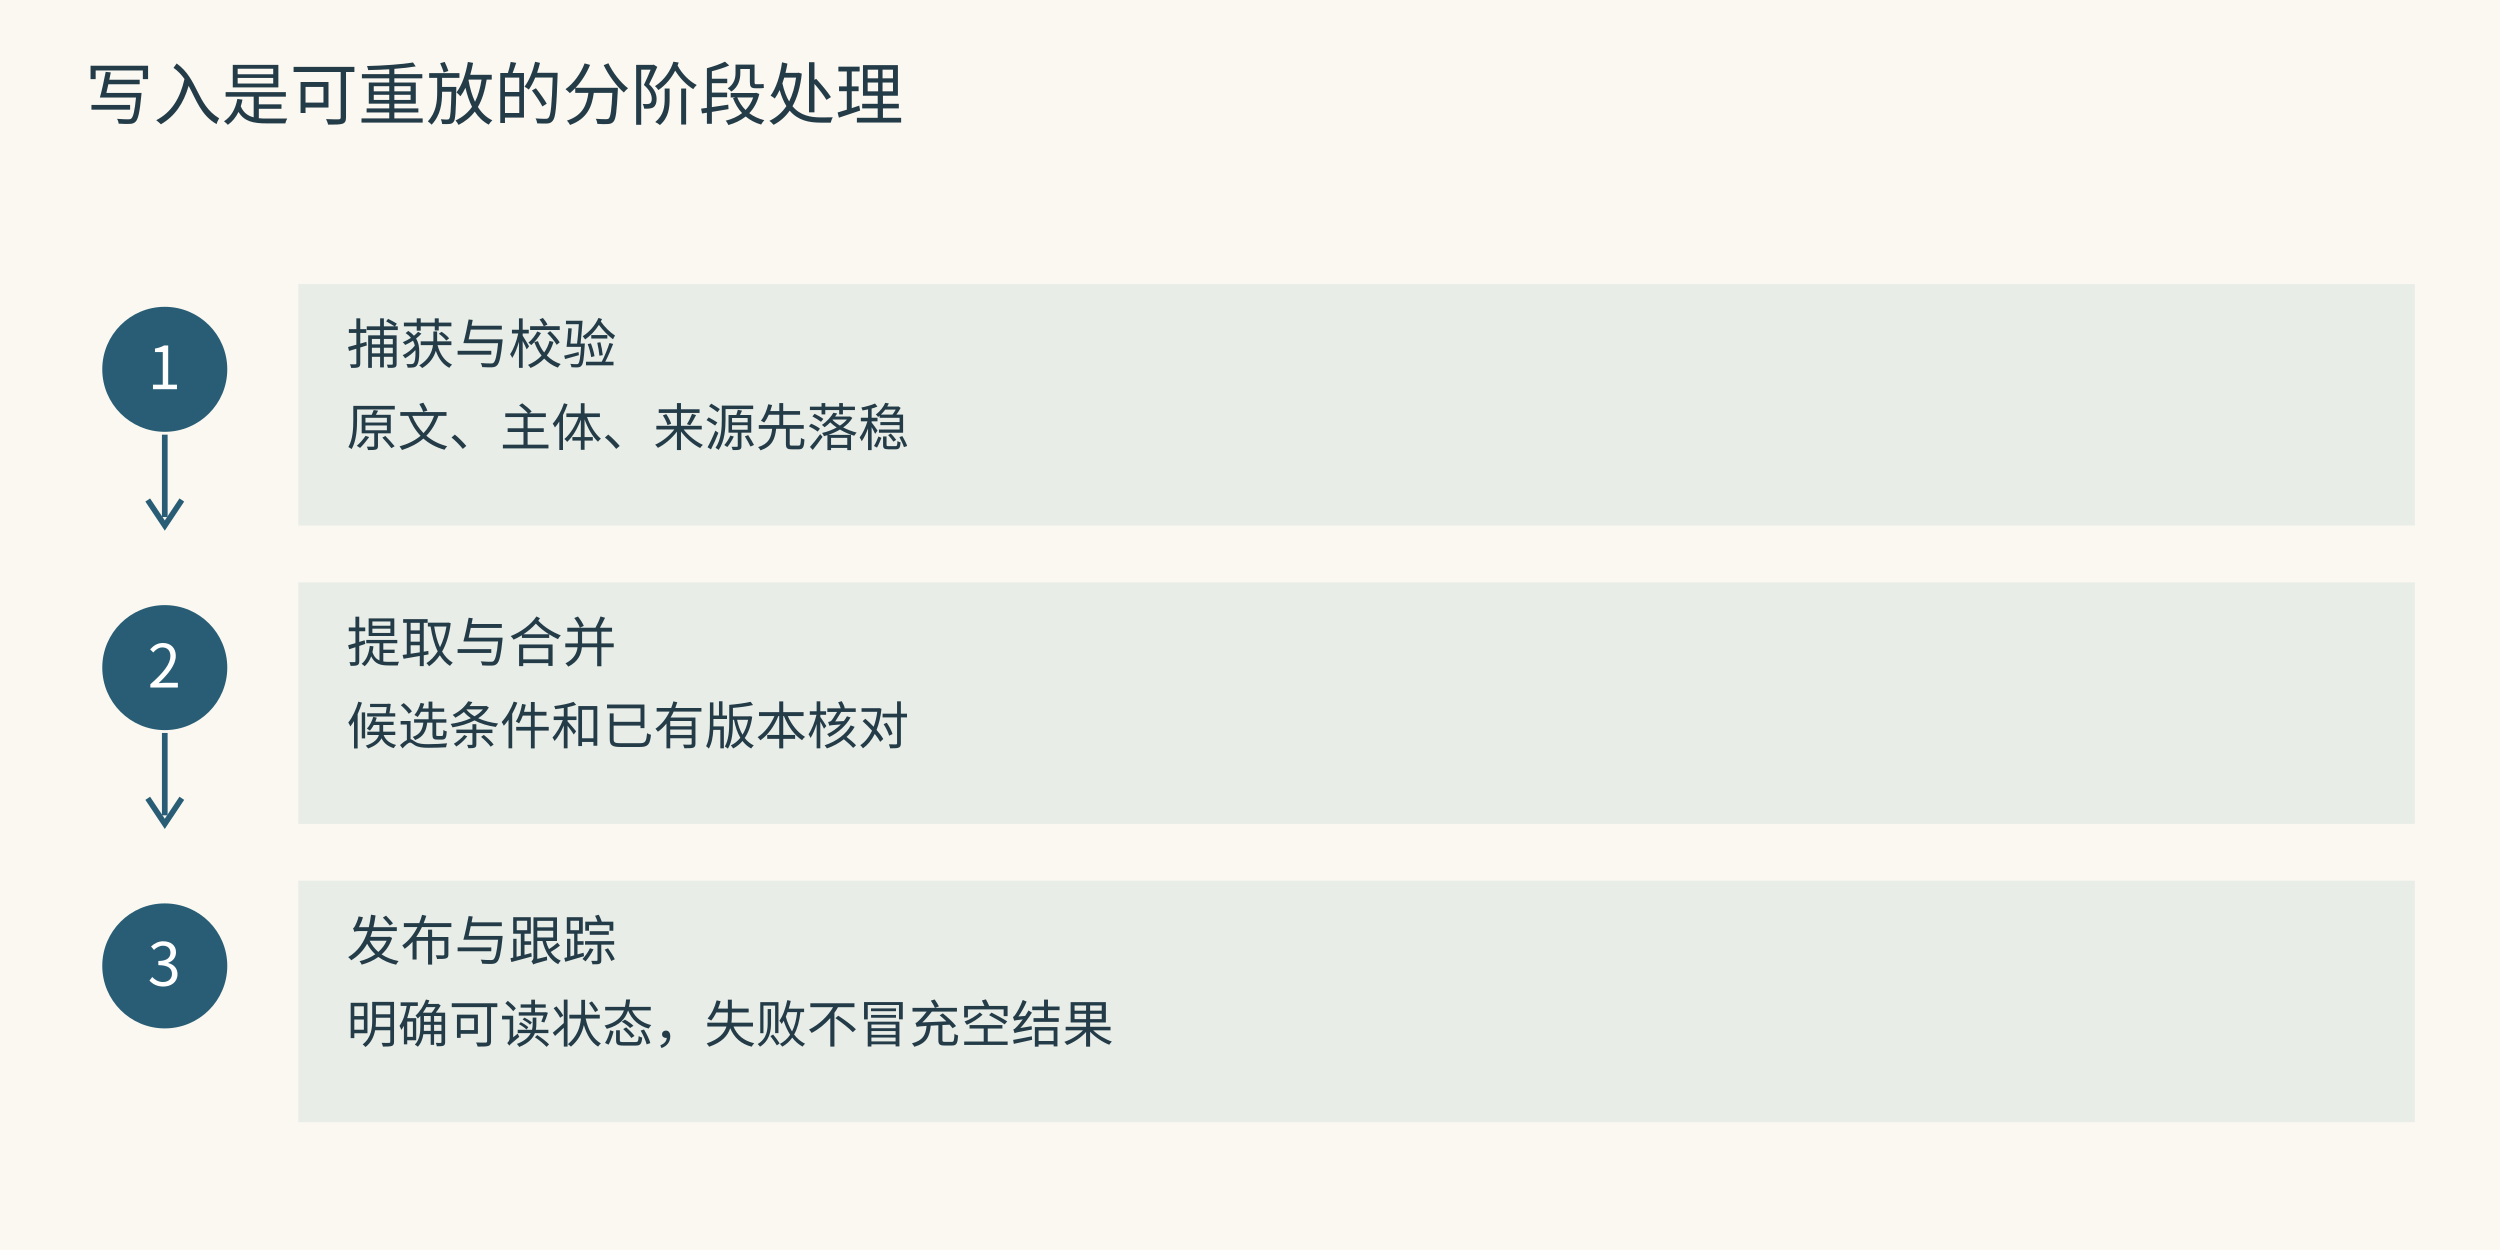
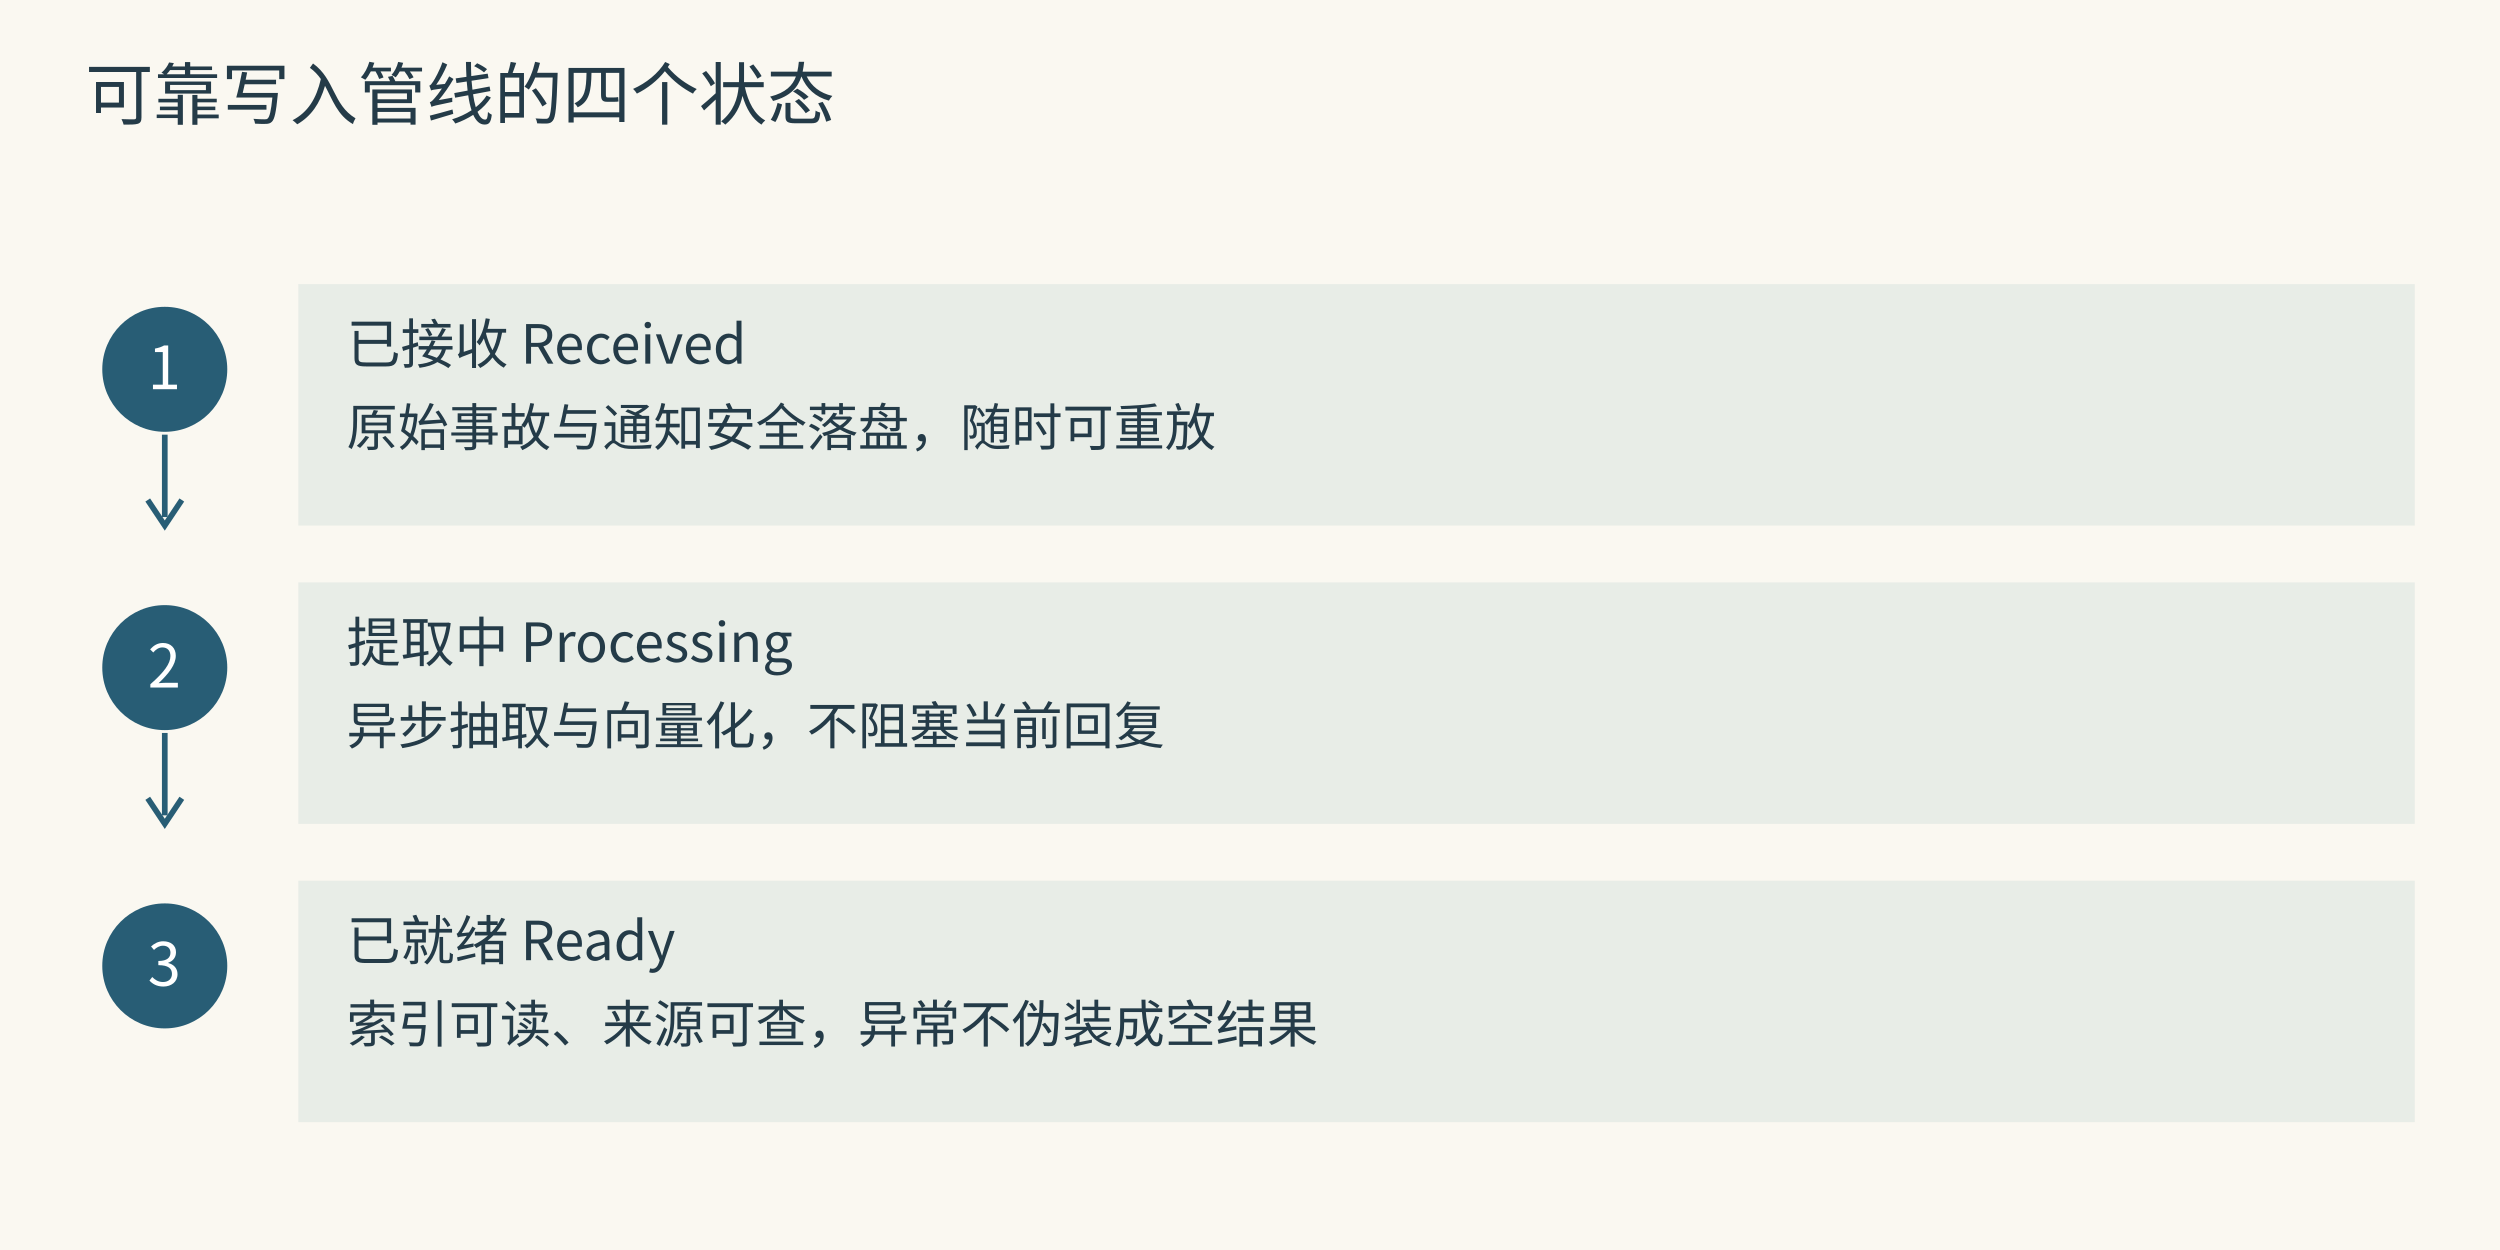
<svg xmlns="http://www.w3.org/2000/svg" viewBox="0 0 880 440" role="img" aria-labelledby="title desc">
  <rect width="880" height="440" fill="#faf8f1" />
  <g font-family="Noto Sans CJK SC,system-ui,sans-serif">
-     <text x="30" y="42" font-size="24" fill="#243b48">写入是可重放的分阶段处理</text>
+     <text x="30" y="42" font-size="24" fill="#243b48">可靠写入管线的四个状态</text>
    <circle cx="58" cy="130" r="22" fill="#285d75" />
    <text x="52" y="137" font-size="21" fill="white">1</text>
    <rect x="105" y="100" width="745" height="85" fill="#e8ede7" />
-     <text x="122" y="128" font-size="19" fill="#243b48">捕获与校验</text>
-     <text x="122" y="157" font-size="18" fill="#243b48">原文、主体、来源先落稳</text>
+     <text x="122" y="128" font-size="19" fill="#243b48">已接收 Received</text>
+     <text x="122" y="157" font-size="18" fill="#243b48">原始事故与通知安全落盘，随时可重放</text>
    <path d="M58 153 V182" stroke="#285d75" stroke-width="2" />
    <path d="M52 176 L58 185 L64 176" fill="none" stroke="#285d75" stroke-width="2" />
    <circle cx="58" cy="235" r="22" fill="#285d75" />
    <text x="52" y="242" font-size="21" fill="white">2</text>
    <rect x="105" y="205" width="745" height="85" fill="#e8ede7" />
-     <text x="122" y="233" font-size="19" fill="#243b48">提取与合并</text>
-     <text x="122" y="262" font-size="18" fill="#243b48">候选条件和已有版本核对</text>
+     <text x="122" y="233" font-size="19" fill="#243b48">提取中 Processing</text>
+     <text x="122" y="262" font-size="18" fill="#243b48">异步抽取与向量化，不阻塞当前回复</text>
    <path d="M58 258 V287" stroke="#285d75" stroke-width="2" />
    <path d="M52 281 L58 290 L64 281" fill="none" stroke="#285d75" stroke-width="2" />
    <circle cx="58" cy="340" r="22" fill="#285d75" />
    <text x="52" y="347" font-size="21" fill="white">3</text>
    <rect x="105" y="310" width="745" height="85" fill="#e8ede7" />
-     <text x="122" y="338" font-size="19" fill="#243b48">发布与跟踪</text>
-     <text x="122" y="367" font-size="18" fill="#243b48">明确可读状态，失败不冒充空结果</text>
+     <text x="122" y="338" font-size="19" fill="#243b48">已就绪 Ready</text>
+     <text x="122" y="367" font-size="18" fill="#243b48">索引可读、来源可查，异常不伪装成空结果</text>
  </g>
</svg>
